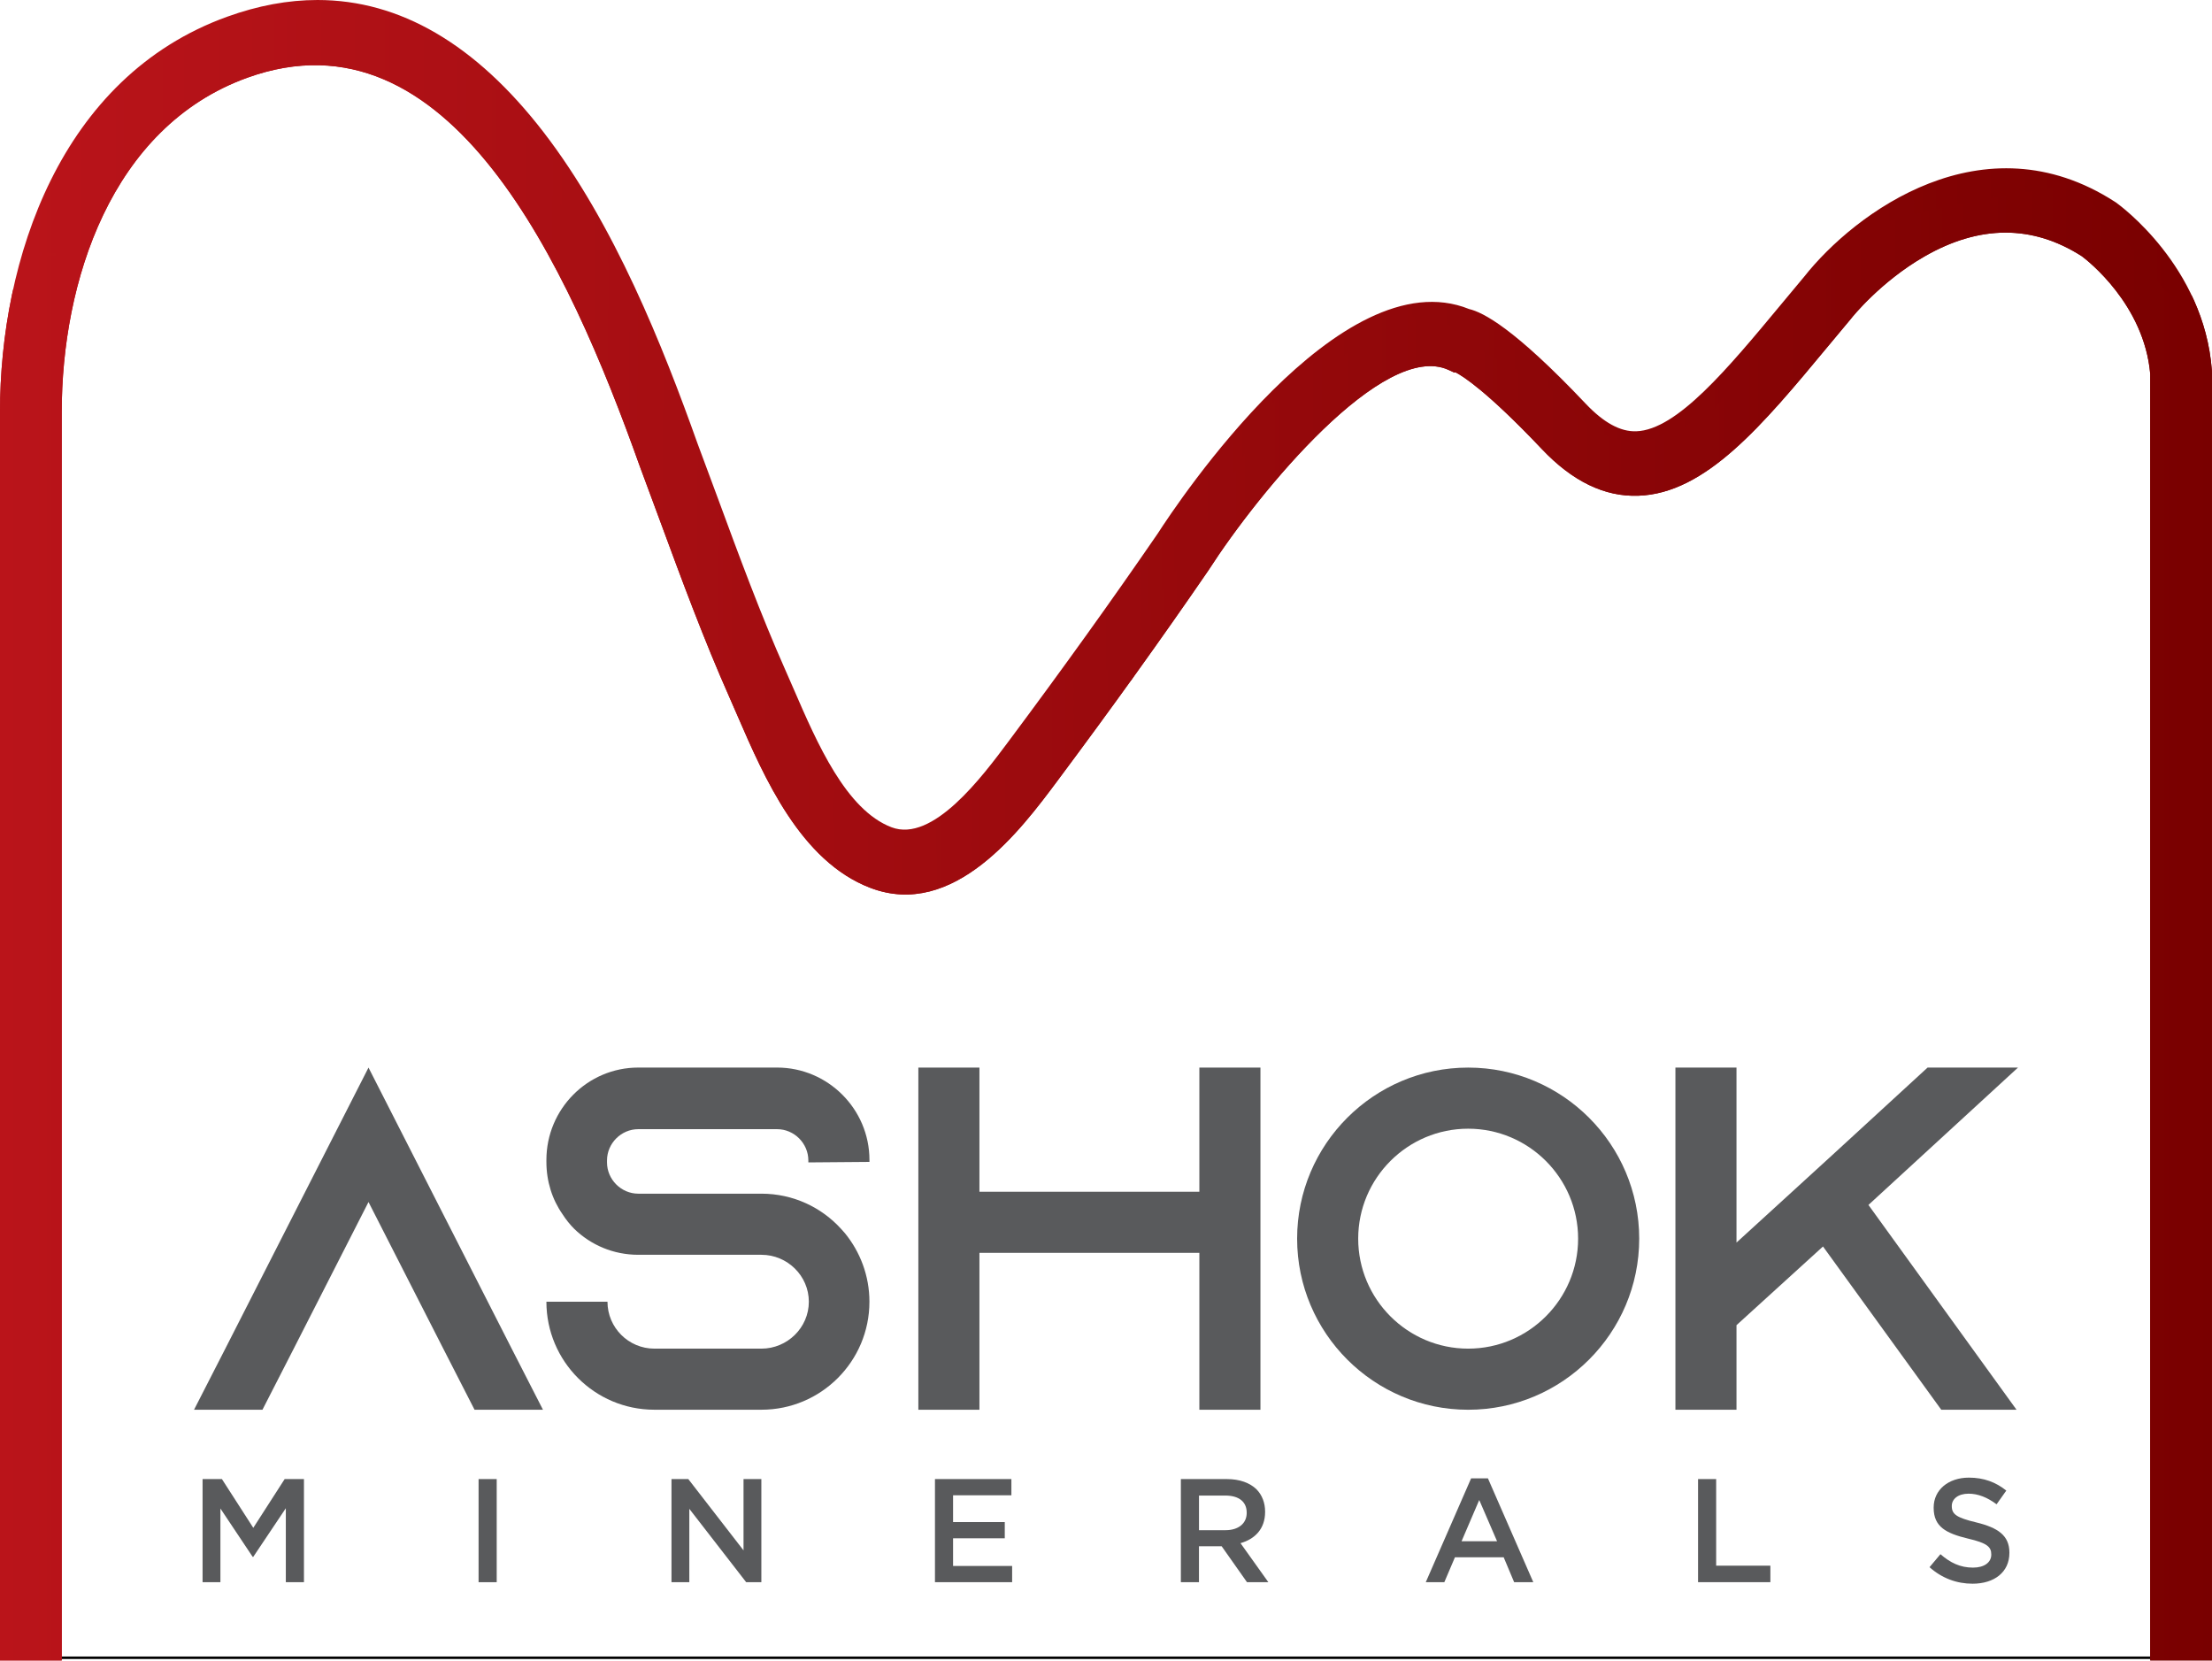
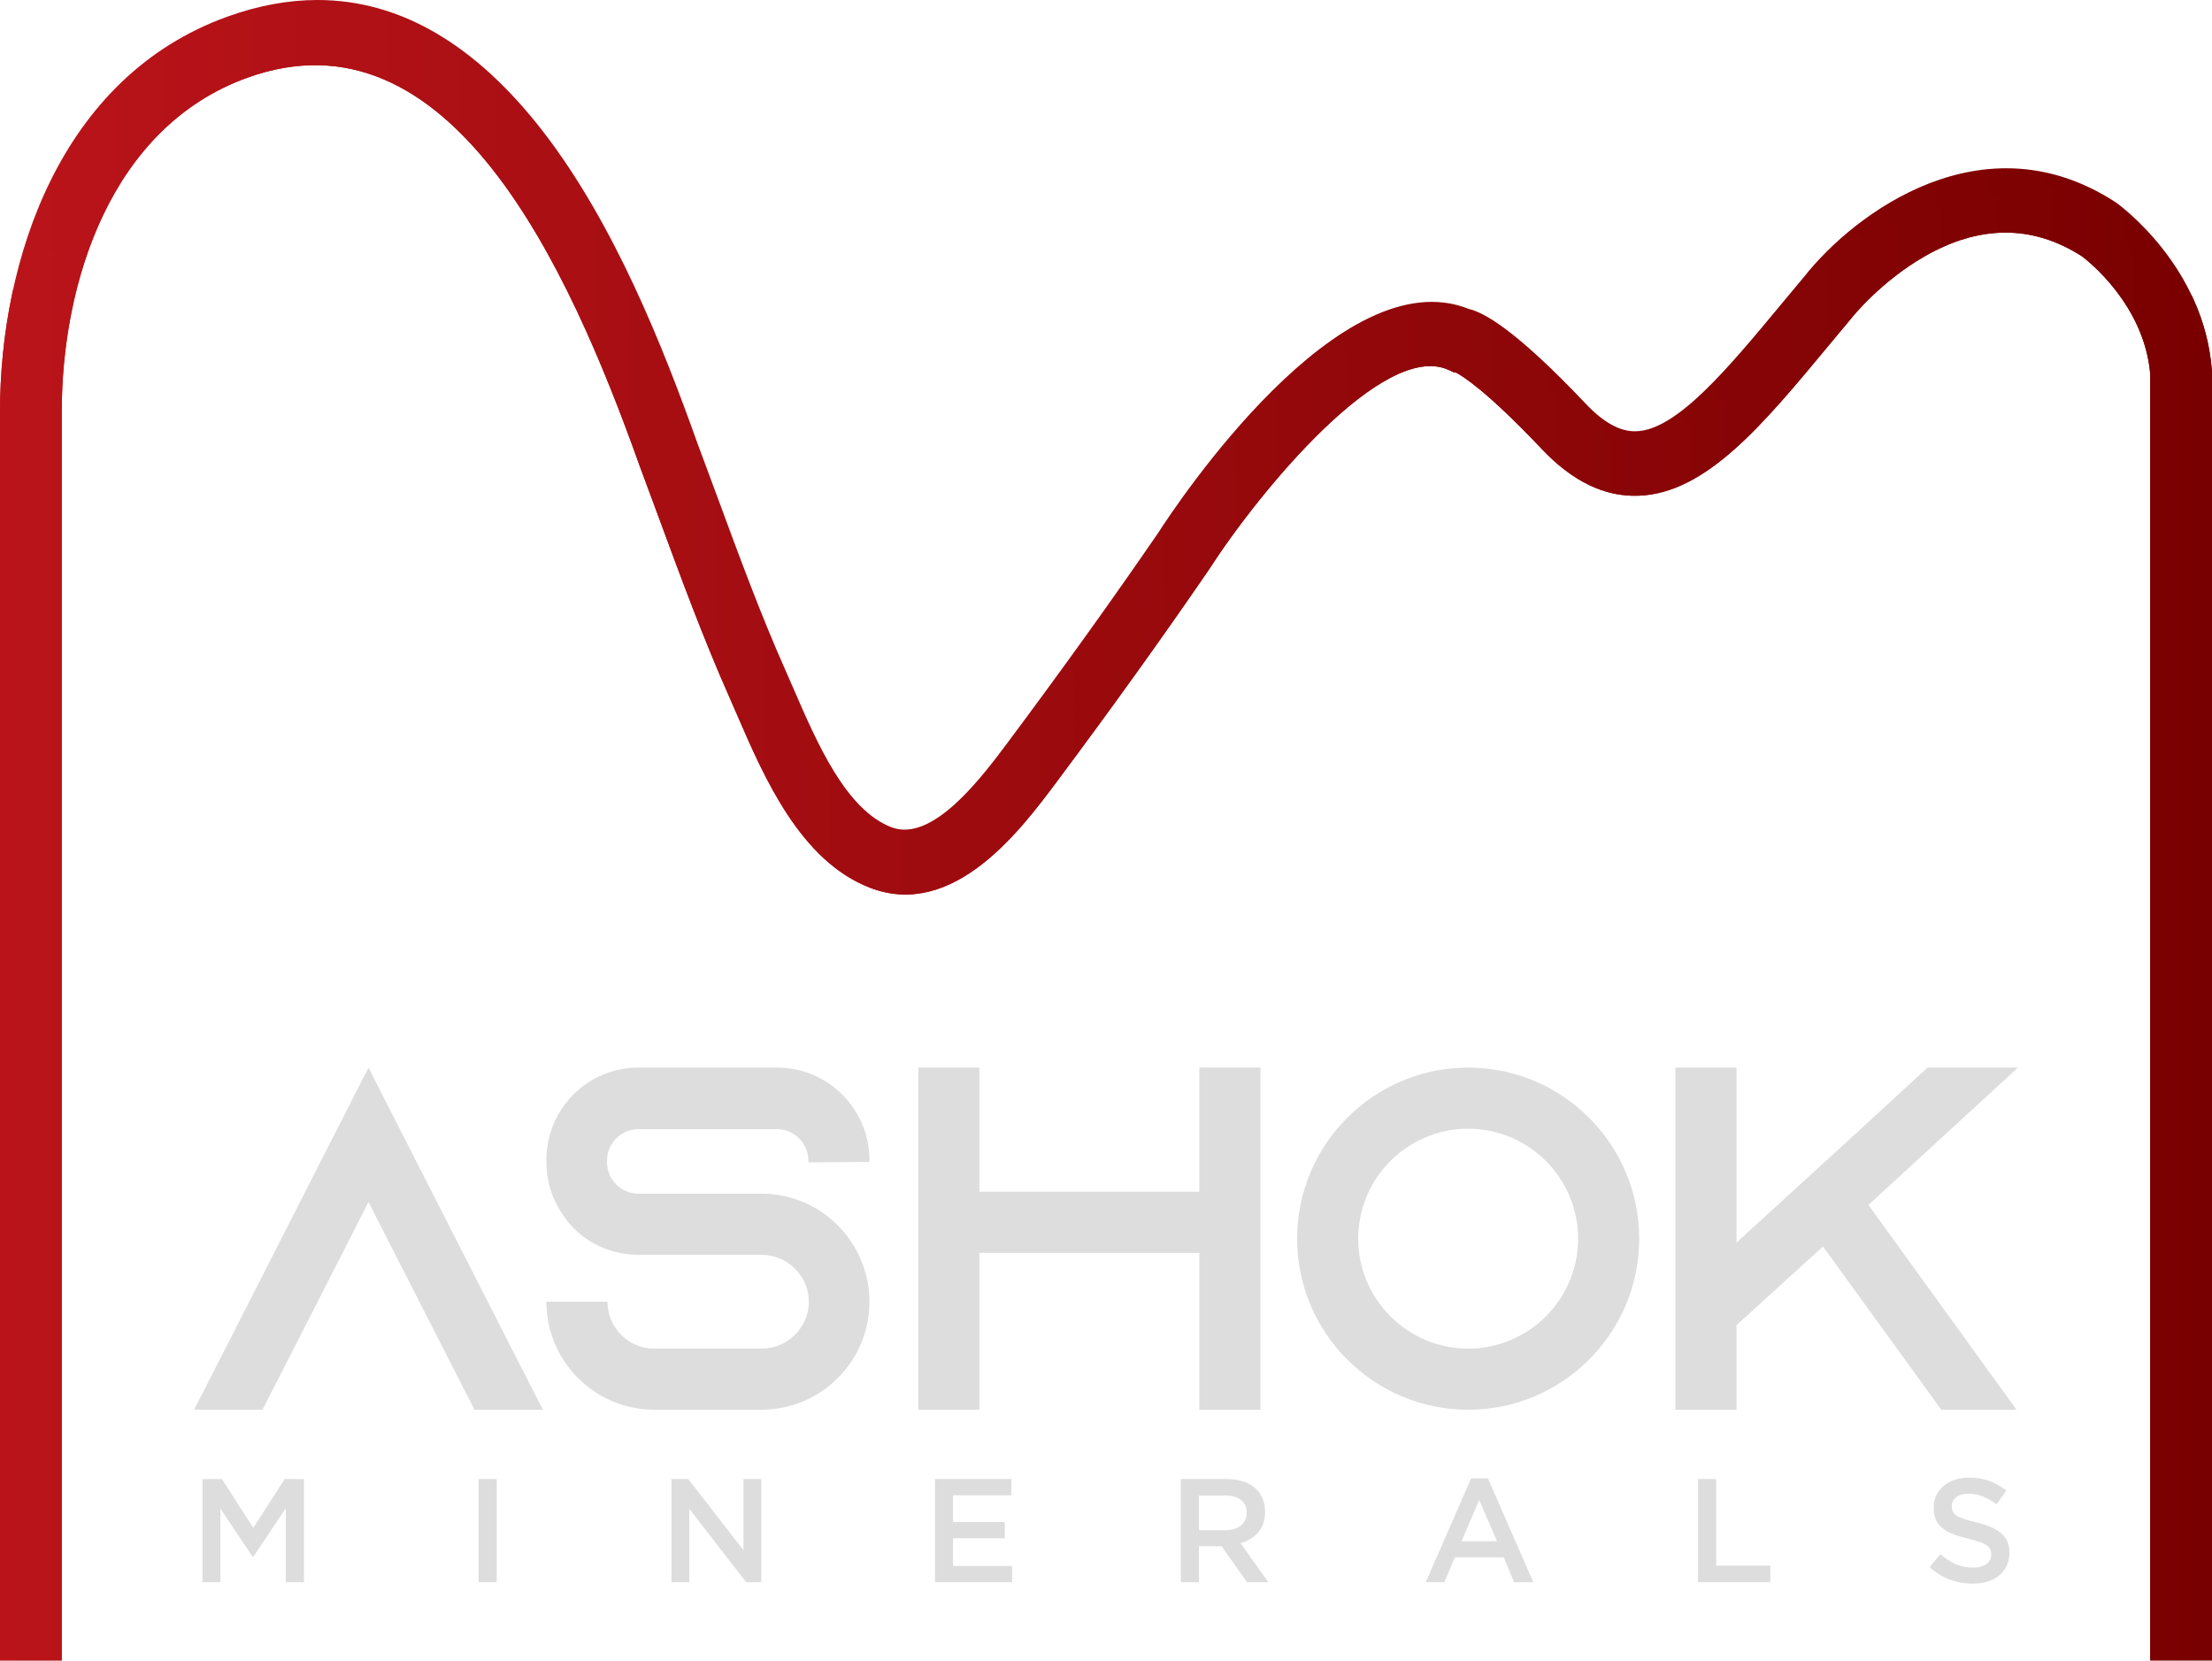
<svg xmlns="http://www.w3.org/2000/svg" xmlns:xlink="http://www.w3.org/1999/xlink" id="Layer_2" data-name="Layer 2" viewBox="0 0 892 669.48">
  <defs>
    <style>
      .cls-1, .cls-2, .cls-3, .cls-4, .cls-5 {
        stroke-width: 0px;
      }

      .cls-1, .cls-6 {
        fill: url(#linear-gradient);
      }

      .cls-2 {
        fill: url(#linear-gradient-2);
      }

      .cls-7 {
        
-         fill: rgba(255, 255, 255, 0.8); 
-         stroke: #010101;
+         fill: #DDDDDD; 
+         stroke: #DDDDDD;
        stroke-miterlimit: 10;
      }

      .cls-3 {
        fill: url(#linear-gradient-3);
      }

      .cls-4 {
-         fill: #595a5c;
+         fill: #DDDDDD;
      }

      .cls-8 {
        clip-path: url(#clippath);
      }

      .cls-5 {
        fill: url(#linear-gradient-4);
      }
    </style>
    <linearGradient id="linear-gradient" x1="0" y1="334.74" x2="892" y2="334.74" gradientUnits="userSpaceOnUse">
      <stop offset="0" stop-color="#ba141a" />
      <stop offset="1" stop-color="#790000" />
    </linearGradient>
    <clipPath id="clippath">
      <path class="cls-1" d="M91.64,6.73C24.07,31.08,0,105.05,0,166.16v503.33h24.89V166.16c0-52.13,19.67-114.93,74.86-134.83C181.15,1.99,229.05,106.71,258.01,188.03l.08.21c2.73,7.27,5.41,14.55,8.09,21.83,8.67,23.51,17.64,47.84,28.06,71.28,1.04,2.35,2.12,4.82,3.22,7.38,10.7,24.69,25.36,58.52,53.5,69.25,33.68,12.86,60.79-23.49,75.47-43.18,22.15-29.69,42.04-57.39,60.79-84.71l.22-.33c20.25-31.47,70.53-92.57,96.7-80.61l2.26,1.04h.68c2.61,1.35,12.41,7.35,34.69,30.88,12.25,12.94,25.23,19.3,38.89,18.81,27.25-.94,50.05-28.41,76.45-60.21,3.06-3.68,6.16-7.42,9.33-11.19l.26-.33c.12-.14,11.48-14.45,29.25-24.69,22.27-12.84,43.66-12.9,63.56-.15,2.26,1.68,25.18,19.48,27.58,47.48v518.68h24.89V150.26l-.04-1.04c-3.2-41.84-37.14-66.48-38.58-67.52l-.47-.31c-53.14-34.38-105.09,4.55-125.28,30.09-3.16,3.77-6.26,7.49-9.29,11.15-21.65,26.07-42.09,50.7-58.48,51.26-6.42.22-13.09-3.42-20.39-11.11-28.92-30.56-41.41-36.84-47.01-38.17-51.79-20.92-117.59,78.1-125.56,90.48-18.53,26.97-38.19,54.36-60.2,83.87-10.68,14.31-30.55,40.94-47.19,34.59-18.32-7-29.99-33.93-39.36-55.56-1.14-2.64-2.25-5.18-3.33-7.61-10.07-22.65-18.88-46.56-27.39-69.68-2.7-7.29-5.39-14.59-8.12-21.86-13.91-39.03-33.53-88.56-62.2-125.68C191.77,17.79,161.25,0,128.02,0c-11.79,0-23.93,2.24-36.38,6.73" />
    </clipPath>
    <linearGradient id="linear-gradient-2" x1="-2129.15" y1="-137.61" x2="-2126.58" y2="-137.61" gradientTransform="translate(739691.82 47873.13) scale(347.41)" xlink:href="#linear-gradient" />
    <linearGradient id="linear-gradient-3" x1="-2129.15" y1="-137.48" x2="-2126.58" y2="-137.48" gradientTransform="translate(739691.82 47873.13) scale(347.41)" xlink:href="#linear-gradient" />
    <linearGradient id="linear-gradient-4" x1="-2129.15" y1="-136.83" x2="-2126.58" y2="-136.83" gradientTransform="translate(739691.82 47873.13) scale(347.41)" xlink:href="#linear-gradient" />
  </defs>
  <g id="Layer_1-2" data-name="Layer 1">
    <g>
-       <path class="cls-7" d="M872.76,126.67c-7.42-8.76-14.2-18.09-21.91-26.59-3.7-4.07-7.61-8.08-11.96-11.42-1.62-1.24-4.74-3.87-7.67-5.48-1.88,2.32-4.79,3.75-7.95,4.09-20.65,2.21-41.09,7.06-61.22,12.16-1.69.43-3.39.83-5.1,1.22-8.58,4.57-16.23,10.12-23.53,16.26-.33,2.88-1.91,5.38-4.19,7.14-.37.34-.76.67-1.18.96-1.14.81-2.77,4.64-3.65,5.98-2.21,3.37-4.59,6.63-7.11,9.77-4.42,5.49-9.78,10.87-15.94,14.25-.5.28-1.02.54-1.54.79-1.2,4.06-2.16,8.2-4.16,12.03-3.08,5.92-8.3,9.39-14.12,12-7.56,3.38-15.68,7.26-24.15,6.97-8.87-.3-16.46-5.51-22.99-11.26-3.29-2.89-5.79-6.66-9.23-9.37-3.04-2.39-6.61-4.14-10-5.92-7.12-3.75-14.65-7.21-21.2-11.97-2.64-1.92-4.81-4.51-7.43-6.4-2.7-1.95-6.32-1.03-9.49-1.43-4.21-.53-7.49-2.28-9.26-6.4-.05-.11-.08-.22-.13-.34-3.02.93-6.04,1.92-9.05,2.94-1.39.48-2.8.88-4.2,1.28-3.79,4.48-7.5,9.04-11.1,13.68-2.93,3.78-8.28,3.79-12.18,1.56-4.84,6.46-10.34,13.1-17.01,17.1-4.93,8.53-9.9,17.04-14.59,25.71-4.97,9.18-9.14,18.76-15.01,27.4-5.73,8.44-11.94,16.54-17.66,24.98-2.45,3.61-5.08,7.44-6.3,11.7-1.21,4.26-1.84,8.39-3.86,12.39-2.05,4.06-7.28,5.96-11.44,4.78-4.53-1.28-7.02-5.37-7.43-9.96-1.02,2.84-2.24,5.58-3.95,8.07-3.74,5.44-8.85,9.32-13.38,13.99-4.41,4.55-8.73,9.5-11.88,15.07-3.21,5.68-5.2,11.77-9.38,16.87-4.23,5.15-9.98,8.31-15.66,11.45.28,5.03.06,10.15-2.29,13.89-1.5,2.39-3.74,3.89-6.16,4.55-1.77.64-3.78.78-5.92.24-5.06-1.3-9.93-3.11-14.68-5.34-1.82-.85-3.06-1.51-4.74-2.11-.66-.23-1.33-.41-2-.6-5.15,1.7-10.92-2.22-12.28-7.32-1.2-4.47.63-8.43,3.85-10.94-.79-.46-1.57-.93-2.36-1.39-5.26-3.09-10.4-6.28-15.32-9.77-.78-.23-1.53-.55-2.18-.99-2.03-1.37-3.73-3.05-5.36-4.78-2.99-2.48-5.88-5.13-8.62-8.01-4.82-5.06-2.63-12.8,1.98-16.32-1.08-2.91-2-5.88-2.75-8.93-1.72-6.9-2.75-13.97-3.72-21.02-.29-2.11-.74-4.27-1.1-6.44-1.06-1.24-2.11-2.48-3.14-3.73-2.03-2.46-3.08-5.53-2.85-8.51-1.46-1.32-2.62-3.07-3.38-5.05-4.64-12.11-5.2-25.13-10.96-36.94-5.54-11.37-12.94-21.38-22.23-29.79-4.12-3.73-3.69-10.93,0-14.71.22-.22.44-.43.67-.62-4.75-5.52-9.74-10.83-15.16-15.73-4.12-3.73-3.68-10.93,0-14.71,1.24-1.27,2.68-2.11,4.19-2.55-8.2-9.82-16.88-19.17-26.77-27.36-4.28-3.54-3.55-11.07,0-14.71.21-.22.43-.42.66-.61-2.08-2.98-3.96-6.17-5.99-9.35-2.79-2.06-5.43-4.32-7.69-7.03-1.26-1.51-2.13-3.12-2.97-4.78-1.2-1.21-2.4-2.42-3.6-3.63-5-5.04-10.29-9.79-15.31-14.82-2.66-1.17-5.37-2.23-8.14-3.12-1.64-.53-2.2-2.02-2-3.38-.68-.64-1.33-1.3-1.94-2.01-1.76-.17-3.51-.47-5.25-.79-1.61-.3-2.94-.47-4.26-1.3-.31-.11-.6-.28-.86-.48-.13-.01-.26-.03-.38-.06-1.06-.27-2.12-.54-3.2-.77-1.12-.24-1.83-1.22-2.05-2.31-1.87-.19-3.74-.43-5.62-.81-.06-.01-.12-.04-.18-.05-2.82.95-5.84,1-9.01-.21-2.08-.79-3.59-1.88-5.91-1.98-1.88-.08-3.68.38-5.51.7-3.18.55-5.97.86-9.05-.37-.71-.28-1.23-.74-1.58-1.27-6.02,1.97-12.19,3.37-18.35,4.87-3.93.95-7.76,2.14-11.65,3.22-1.37.38-2.87.93-4.34,1.01-9.34,5.56-19.29,9.95-28.7,15.41-5.42,4.87-11.22,9.62-16.53,14.8.96,1.07,1.27,2.75-.03,4.07-.9.92-1.89,1.71-2.93,2.41.25.88.06,1.86-.85,2.67-2.81,2.52-5.76,5.32-8.49,8.32.3.01.6.05.93.12,2.38.55,4.16,2.72,3.23,5.26-.73,1.98-2.79,3.42-4.69,3.98-1.43.42-2.97.72-4.52.94-.05.12-.1.23-.16.35-2.18,3.9-4.2,7.89-6.26,11.86,0,.04,0,.09,0,.13-.17,1.77-.41,3.53-.66,5.3-.23,1.63-.28,3.34-.77,4.91-.38,1.21-1.25,1.84-2.2,2.02-.12.41-.26.81-.4,1.22,0,1.45-.05,2.96-.25,4.42,3.79.12,7.58.37,11.36.57.74.04.75,1.23,0,1.19-3.86-.2-7.71-.45-11.58-.57-.13.59-.28,1.17-.48,1.73.28.24.57.49.86.72.25.2.2.64,0,.84-.24.25-.57.2-.82,0-.18-.14-.35-.29-.52-.44-.04.07-.06.15-.1.23-.69,1.29-1.84,1.65-2.91,1.42-.18,1.38-.46,2.76-1.29,3.82-.06.08-.14.12-.23.15,0,.07,0,.15,0,.22.02,1.87.13,3.8-.46,5.6-.04.11-.11.19-.18.26v540.78h875.08V129.53c-3.18.5-6.69-.39-8.78-2.86Z" />
      <g>
        <path class="cls-6" d="M91.64,6.73C24.07,31.08,0,105.05,0,166.16v503.33h24.89V166.16c0-52.13,19.67-114.93,74.86-134.83C181.15,1.99,229.05,106.71,258.01,188.03l.08.21c2.73,7.27,5.41,14.55,8.09,21.83,8.67,23.51,17.64,47.84,28.06,71.28,1.04,2.35,2.12,4.82,3.22,7.38,10.7,24.69,25.36,58.52,53.5,69.25,33.68,12.86,60.79-23.49,75.47-43.18,22.15-29.69,42.04-57.39,60.79-84.71l.22-.33c20.25-31.47,70.53-92.57,96.7-80.61l2.26,1.04h.68c2.61,1.35,12.41,7.35,34.69,30.88,12.25,12.94,25.23,19.3,38.89,18.81,27.25-.94,50.05-28.41,76.45-60.21,3.06-3.68,6.16-7.42,9.33-11.19l.26-.33c.12-.14,11.48-14.45,29.25-24.69,22.27-12.84,43.66-12.9,63.56-.15,2.26,1.68,25.18,19.48,27.58,47.48v518.68h24.89V150.26l-.04-1.04c-3.2-41.84-37.14-66.48-38.58-67.52l-.47-.31c-53.14-34.38-105.09,4.55-125.28,30.09-3.16,3.77-6.26,7.49-9.29,11.15-21.65,26.07-42.09,50.7-58.48,51.26-6.42.22-13.09-3.42-20.39-11.11-28.92-30.56-41.41-36.84-47.01-38.17-51.79-20.92-117.59,78.1-125.56,90.48-18.53,26.97-38.19,54.36-60.2,83.87-10.68,14.31-30.55,40.94-47.19,34.59-18.32-7-29.99-33.93-39.36-55.56-1.14-2.64-2.25-5.18-3.33-7.61-10.07-22.65-18.88-46.56-27.39-69.68-2.7-7.29-5.39-14.59-8.12-21.86-13.91-39.03-33.53-88.56-62.2-125.68C191.77,17.79,161.25,0,128.02,0c-11.79,0-23.93,2.24-36.38,6.73" />
        <g class="cls-8">
          <path class="cls-2" d="M0,60.64v13.53c1.47-3.6,3.16-7.04,4.9-10.2-1.88-.44-3.66-1.64-4.9-3.33Z" />
          <path class="cls-3" d="M5.4,107.92c-.02.4-.03.79-.03,1.18,0,1.38.2,2.71.48,4.06.04.2.08.41.11.62,0-.59,0-1.19-.02-1.78-.02-1.56.08-3.1.35-4.64-.25.25-.55.43-.9.56Z" />
          <path class="cls-5" d="M889.72,106.69c.76,4.58-.68,9.26-4.69,11.72-3.68,2.25-9.36,1.85-12.28-1.66-7.42-8.91-14.2-18.41-21.91-27.05-3.7-4.14-7.61-8.22-11.96-11.62-1.62-1.27-4.74-3.93-7.67-5.57-1.88,2.36-4.79,3.82-7.95,4.16-20.65,2.25-41.09,7.19-61.22,12.37-1.69.44-3.39.85-5.1,1.24-8.58,4.65-16.23,10.3-23.53,16.54-.33,2.93-1.91,5.47-4.19,7.26-.37.35-.76.68-1.18.98-1.14.82-2.77,4.72-3.65,6.08-2.21,3.43-4.59,6.75-7.11,9.94-4.42,5.59-9.78,11.06-15.94,14.5-.5.28-1.02.55-1.54.8-1.2,4.13-2.16,8.34-4.16,12.24-3.08,6.02-8.3,9.56-14.12,12.21-7.56,3.44-15.68,7.39-24.15,7.09-8.87-.31-16.46-5.61-22.99-11.46-3.29-2.94-5.79-6.78-9.23-9.53-3.04-2.43-6.61-4.21-10-6.03-7.12-3.81-14.65-7.34-21.2-12.18-2.64-1.95-4.81-4.59-7.43-6.51-2.7-1.98-6.32-1.05-9.49-1.45-4.21-.54-7.49-2.32-9.26-6.51-.05-.11-.08-.23-.13-.34-3.02.95-6.04,1.95-9.05,2.99-1.39.48-2.8.9-4.2,1.3-3.79,4.56-7.5,9.19-11.1,13.92-2.93,3.85-8.28,3.86-12.18,1.58-4.84,6.58-10.34,13.33-17.01,17.4-4.93,8.68-9.9,17.33-14.59,26.16-4.97,9.34-9.14,19.09-15.01,27.88-5.73,8.59-11.94,16.83-17.66,25.42-2.45,3.68-5.08,7.57-6.3,11.91-1.21,4.33-1.84,8.54-3.86,12.61-2.05,4.13-7.28,6.06-11.44,4.86-4.53-1.3-7.02-5.47-7.43-10.13-1.02,2.89-2.24,5.68-3.95,8.22-3.74,5.54-8.85,9.48-13.38,14.23-4.41,4.63-8.73,9.66-11.88,15.34-3.21,5.78-5.2,11.98-9.38,17.17-4.23,5.24-9.98,8.45-15.66,11.65.28,5.11.06,10.33-2.29,14.13-1.5,2.43-3.74,3.96-6.16,4.62-1.77.65-3.78.8-5.92.24-5.06-1.32-9.93-3.17-14.68-5.43-1.82-.87-3.06-1.54-4.74-2.14-.66-.24-1.33-.41-2-.61-5.15,1.73-10.92-2.25-12.28-7.44-1.2-4.55.63-8.58,3.85-11.14-.79-.47-1.57-.94-2.36-1.41-5.26-3.15-10.4-6.39-15.32-9.94-.78-.23-1.53-.56-2.18-1.01-2.03-1.4-3.73-3.1-5.36-4.86-2.99-2.53-5.88-5.22-8.62-8.15-4.82-5.15-2.63-13.03,1.98-16.61-1.08-2.96-2-5.98-2.75-9.09-1.72-7.03-2.75-14.21-3.72-21.38-.29-2.15-.74-4.35-1.1-6.55-1.06-1.26-2.11-2.52-3.14-3.8-2.03-2.51-3.08-5.63-2.85-8.66-1.46-1.35-2.62-3.12-3.38-5.14-4.64-12.32-5.2-25.57-10.96-37.59-5.54-11.57-12.94-21.75-22.23-30.31-4.12-3.8-3.69-11.12,0-14.97.22-.23.44-.43.67-.63-4.75-5.62-9.74-11.02-15.16-16.01-4.12-3.79-3.68-11.12,0-14.97,1.24-1.29,2.68-2.14,4.19-2.6-8.2-9.99-16.88-19.51-26.77-27.84-4.28-3.61-3.55-11.26,0-14.97.21-.22.43-.42.66-.62-2.08-3.04-3.96-6.28-5.99-9.51-2.79-2.1-5.43-4.39-7.69-7.15-1.26-1.54-2.13-3.17-2.97-4.86-1.2-1.23-2.4-2.46-3.6-3.69-5-5.13-10.29-9.97-15.31-15.08-2.66-1.19-5.37-2.26-8.14-3.18-1.64-.54-2.2-2.06-2-3.44-.68-.65-1.33-1.33-1.94-2.05-1.76-.18-3.51-.47-5.25-.8-1.61-.3-2.94-.48-4.26-1.33-.31-.11-.6-.28-.86-.49-.13-.01-.26-.03-.38-.06-1.06-.28-2.12-.55-3.2-.78-1.12-.24-1.83-1.24-2.05-2.35-1.87-.19-3.74-.43-5.62-.83-.06-.01-.12-.04-.18-.06-2.82.96-5.84,1.02-9.01-.21-2.08-.81-3.59-1.92-5.91-2.02-1.88-.08-3.68.38-5.51.71-3.18.56-5.97.88-9.05-.37-.71-.29-1.23-.75-1.58-1.3-6.02,2-12.19,3.43-18.35,4.95-3.93.97-7.76,2.18-11.65,3.27-1.37.38-2.87.94-4.34,1.03-9.34,5.66-19.29,10.12-28.7,15.68-5.42,4.95-11.22,9.79-16.53,15.06.96,1.09,1.27,2.8-.03,4.14-.9.93-1.89,1.74-2.93,2.45.25.89.06,1.89-.85,2.72-2.81,2.56-5.76,5.41-8.49,8.46.3.01.6.05.93.12,2.38.56,4.16,2.77,3.23,5.36-.73,2.01-2.79,3.48-4.69,4.05-1.43.43-2.97.73-4.52.95-.05.12-.1.24-.16.36-2.18,3.97-4.2,8.03-6.26,12.07,0,.04,0,.09,0,.13-.17,1.8-.41,3.6-.66,5.39-.23,1.66-.28,3.4-.77,5-.38,1.24-1.25,1.87-2.2,2.05-.12.42-.26.83-.4,1.24,0,1.47-.05,3.01-.25,4.5,3.79.12,7.58.38,11.36.58.74.04.75,1.25,0,1.21-3.86-.2-7.71-.46-11.58-.58-.13.6-.28,1.19-.48,1.76.28.25.57.5.86.74.25.2.2.65,0,.86-.24.25-.57.2-.82,0-.18-.14-.35-.3-.52-.45-.04.07-.06.16-.1.23-.69,1.31-1.84,1.68-2.91,1.45-.18,1.4-.46,2.81-1.29,3.89-.06.08-.14.12-.23.15,0,.08,0,.15,0,.22.02,1.9.13,3.87-.46,5.7-.19.58-.93.57-1.12,0-.46-1.38-.58-2.94-.88-4.37-.29-1.39-.46-2.77-.44-4.2,0-.28.01-.55.02-.83-.07-.01-.14,0-.2-.02-.09.14-.24.24-.45.24-.44,0-.61-.41-.54-.75-.61-.5-1.03-1.28-.99-2.08.07-1.32.35-2.55.73-3.79-.94.06-1.89-.03-2.78-.29v568.13h892V107.49c-.77-.24-1.52-.52-2.28-.8Z" />
        </g>
      </g>
      <g>
        <path class="cls-4" d="M218.95,568.4h-27.59l-12.61-24.63-30.15-59.12-30.15,59.12-12.61,24.63h-27.59l12.61-24.63,57.74-113.32,57.74,113.32,12.61,24.63Z" />
        <g>
          <path class="cls-4" d="M325.97,468.68v-.79c0-6.9-5.71-12.61-12.61-12.61h-55.97c-6.9,0-12.61,5.72-12.61,12.61v.79c0,6.89,5.72,12.61,12.61,12.61h49.66c12.81,0,24.24,5.52,32.12,14.19.59.59.99,1.18,1.58,1.78,6.11,7.49,9.85,17.14,9.85,27.59,0,24.04-19.51,43.55-43.55,43.55h-43.16c-24.04,0-43.55-19.51-43.55-43.55h24.63c0,10.44,8.48,18.92,18.92,18.92h43.16c10.44,0,19.12-8.47,19.12-18.92s-8.67-18.92-19.12-18.92h-49.66c-10.05,0-19.12-3.95-25.82-10.45-1.77-1.78-3.35-3.74-4.73-5.91-4.14-5.91-6.5-13.21-6.5-21.09v-.79c0-20.5,16.55-37.25,37.05-37.25h55.97c20.5,0,37.25,16.75,37.25,37.25v.79l-24.63.2Z" />
          <path class="cls-4" d="M508.28,430.45v137.96h-24.63v-63.26h-88.69v63.26h-24.63v-137.96h24.63v50.06h88.69v-50.06h24.63Z" />
          <path class="cls-4" d="M661.02,499.43c0,38.04-30.94,68.98-68.97,68.98s-68.98-30.94-68.98-68.98,30.94-68.98,68.98-68.98,68.97,30.95,68.97,68.98ZM636.38,499.43c0-24.44-19.9-44.34-44.34-44.34s-44.34,19.9-44.34,44.34,19.91,44.34,44.34,44.34,44.34-19.9,44.34-44.34Z" />
          <path class="cls-4" d="M753.46,485.83l59.71,82.57h-30.35l-47.69-65.82-34.88,31.73v34.1h-24.63v-137.96h24.63v70.55l20.3-18.53,18.33-16.75,38.43-35.28h36.46l-60.3,55.38Z" />
        </g>
      </g>
      <g>
        <path class="cls-4" d="M81.71,596.36h7.78l12.65,19.66,12.65-19.66h7.78v41.58h-7.31v-29.82l-13.13,19.6h-.24l-13.01-19.49v29.7h-7.19v-41.58Z" />
        <path class="cls-4" d="M192.99,596.36h7.31v41.58h-7.31v-41.58Z" />
        <path class="cls-4" d="M270.79,596.36h6.77l22.27,28.75v-28.75h7.19v41.58h-6.12l-22.93-29.58v29.58h-7.19v-41.58Z" />
        <path class="cls-4" d="M377.02,596.36h30.83v6.53h-23.52v10.81h20.85v6.53h-20.85v11.16h23.82v6.54h-31.12v-41.58Z" />
        <path class="cls-4" d="M476.19,596.36h18.53c5.23,0,9.33,1.54,12,4.16,2.2,2.26,3.44,5.35,3.44,8.97v.12c0,6.83-4.1,10.93-9.92,12.59l11.23,15.74h-8.61l-10.22-14.49h-9.15v14.49h-7.3v-41.58ZM494.19,616.97c5.23,0,8.55-2.73,8.55-6.95v-.12c0-4.45-3.21-6.89-8.61-6.89h-10.63v13.96h10.69Z" />
        <path class="cls-4" d="M593.24,596.06h6.77l18.3,41.88h-7.72l-4.22-10.04h-19.66l-4.28,10.04h-7.48l18.29-41.88ZM603.7,621.43l-7.19-16.63-7.13,16.63h14.31Z" />
        <path class="cls-4" d="M684.75,596.36h7.3v34.92h21.86v6.65h-29.16v-41.58Z" />
        <path class="cls-4" d="M778.1,631.88l4.39-5.23c3.98,3.45,7.96,5.41,13.13,5.41,4.52,0,7.37-2.08,7.37-5.23v-.12c0-2.97-1.66-4.57-9.39-6.35-8.85-2.14-13.84-4.75-13.84-12.41v-.12c0-7.12,5.94-12.05,14.2-12.05,6.06,0,10.87,1.84,15.09,5.22l-3.92,5.53c-3.74-2.79-7.48-4.28-11.29-4.28-4.28,0-6.77,2.2-6.77,4.93v.12c0,3.21,1.9,4.63,9.86,6.53,8.79,2.14,13.37,5.29,13.37,12.18v.12c0,7.78-6.12,12.42-14.85,12.42-6.35,0-12.36-2.2-17.34-6.65Z" />
      </g>
    </g>
  </g>
</svg>
